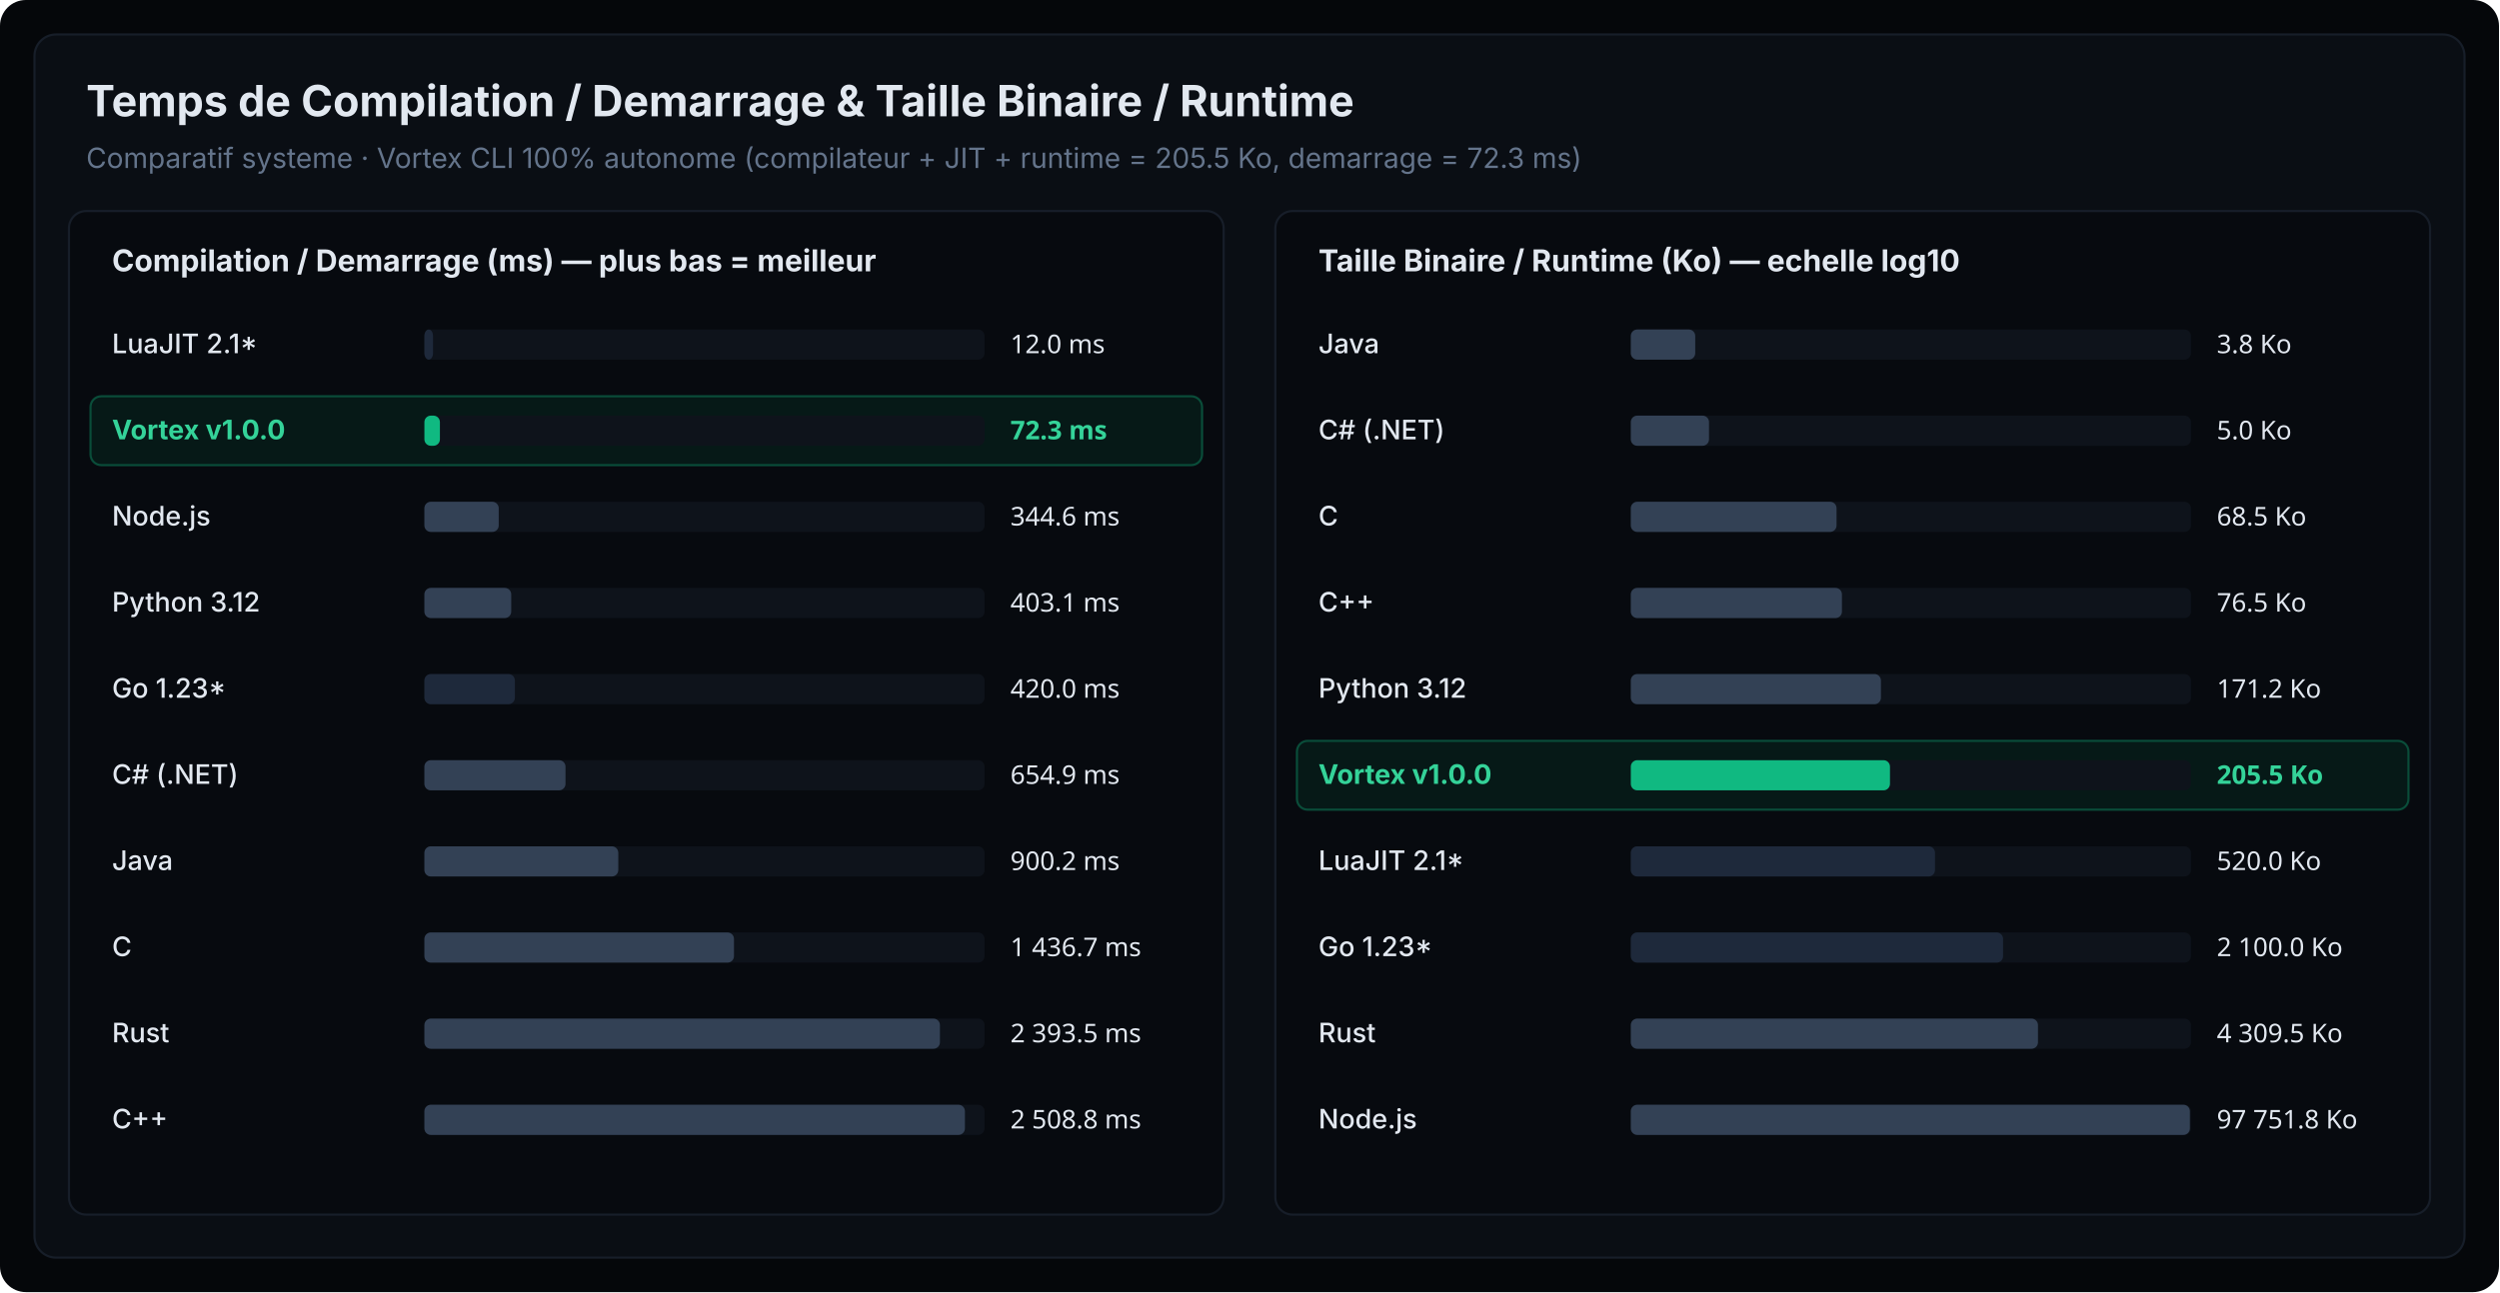
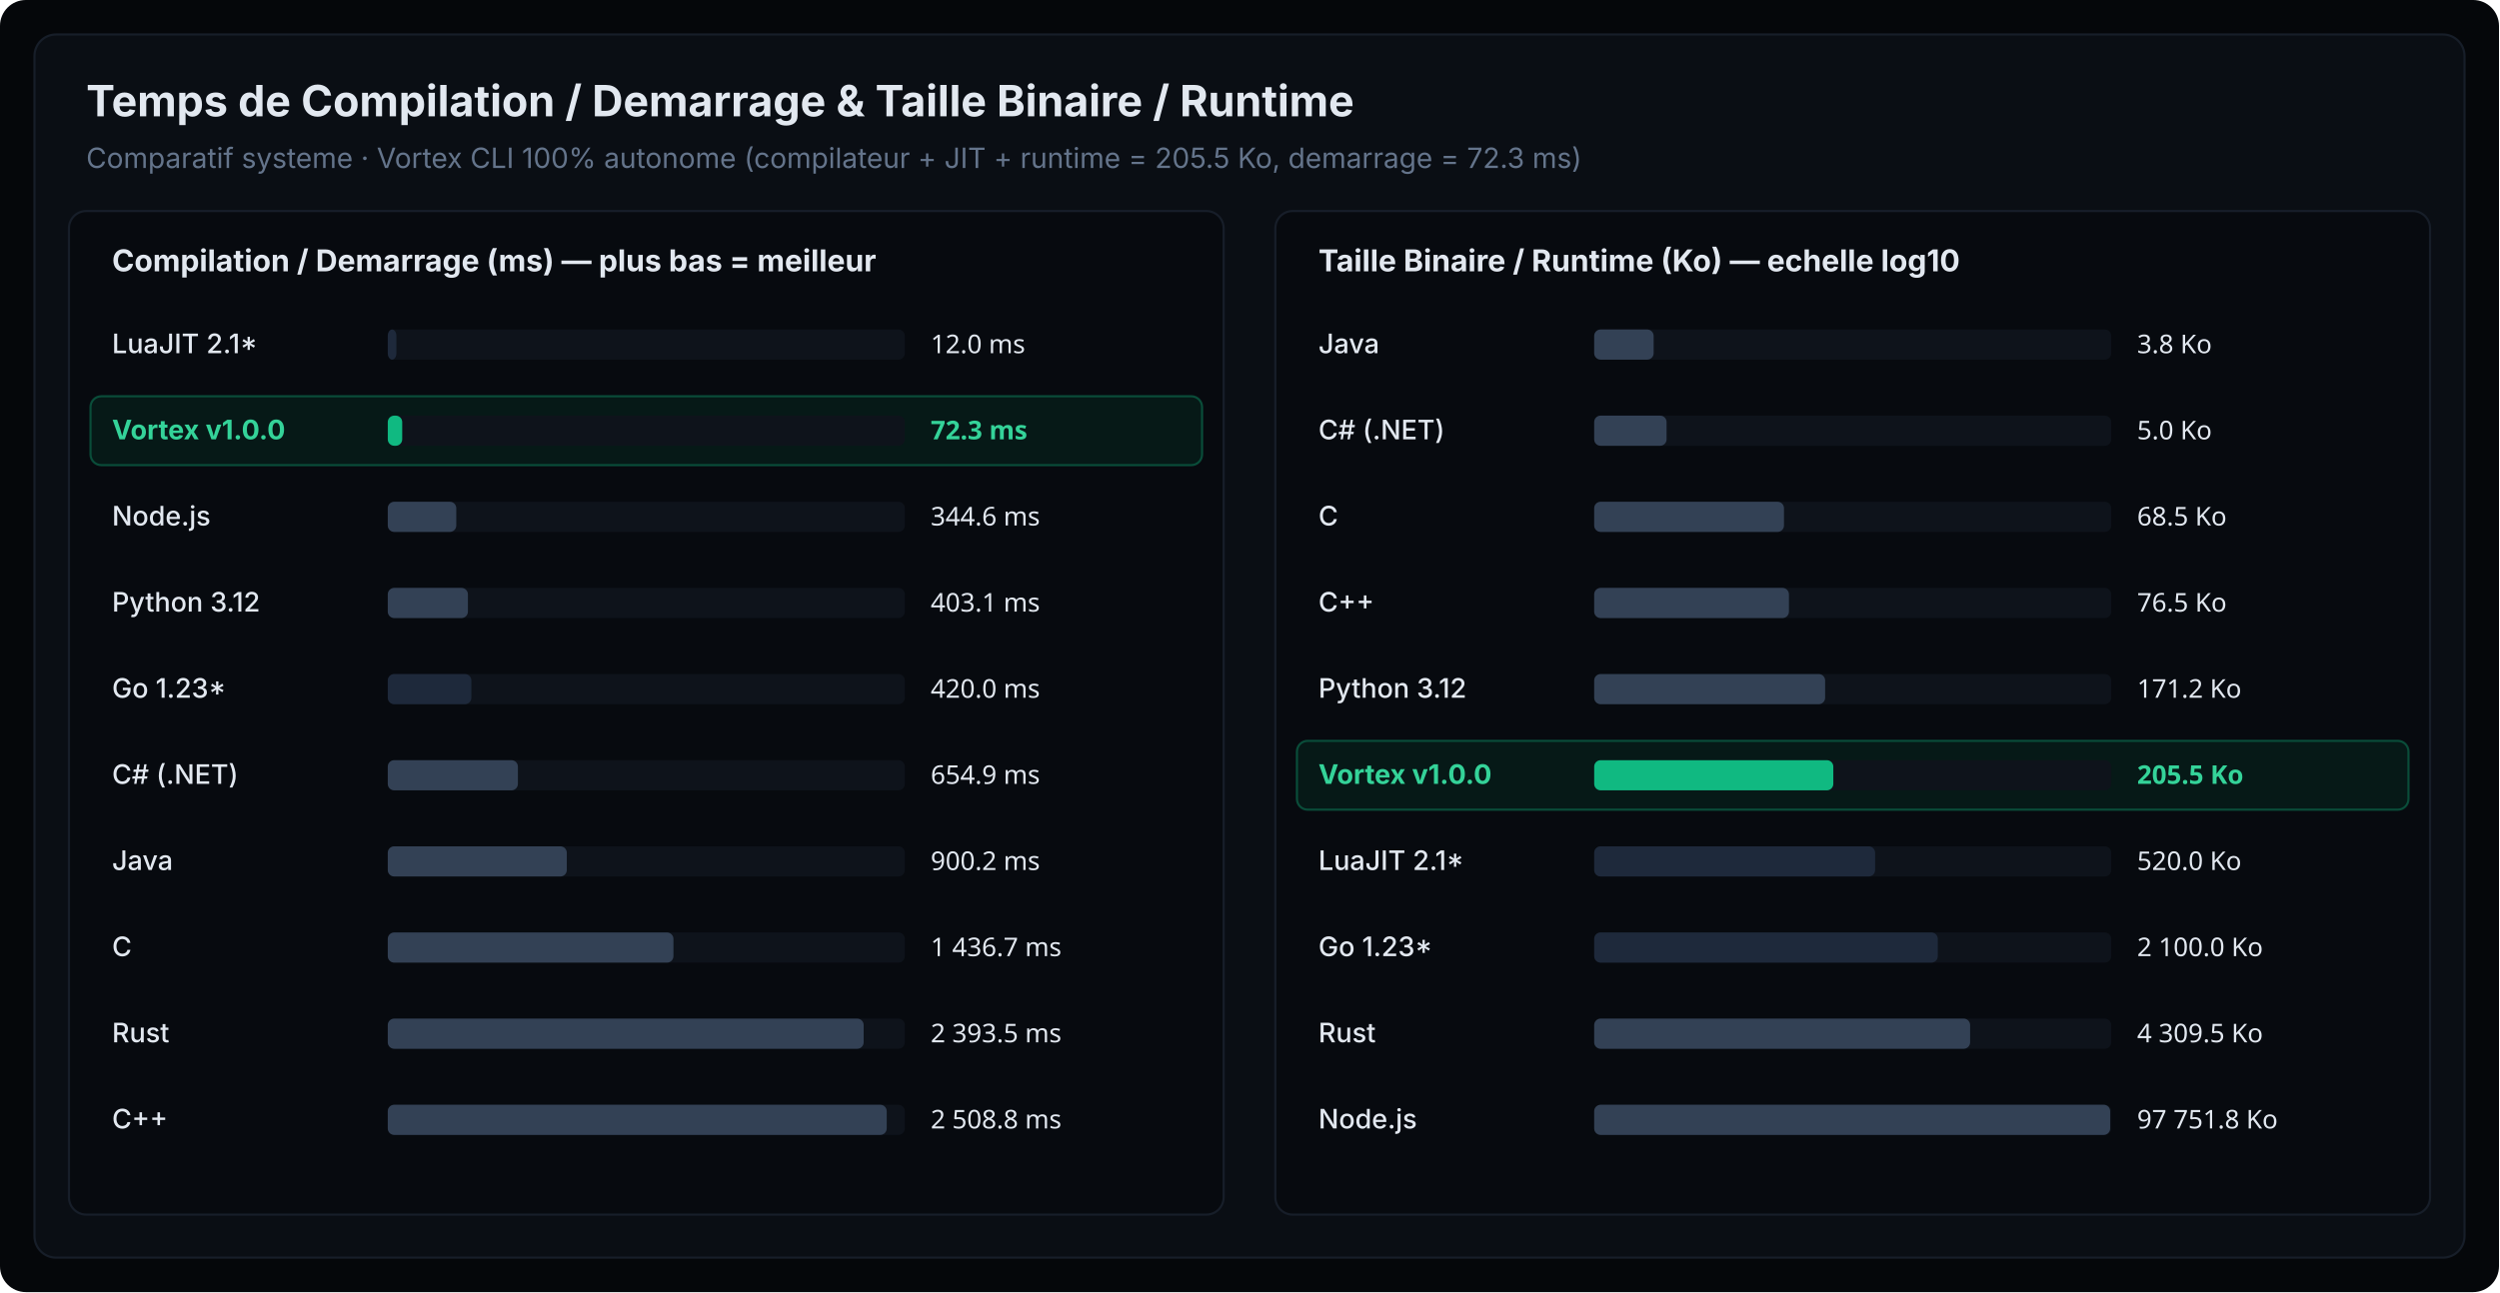
<svg xmlns="http://www.w3.org/2000/svg" width="1160" height="600" viewBox="0 0 1160 600">
  <rect width="100%" height="100%" rx="12" fill="#05070A" />
  <rect x="16" y="16" width="1128" height="568" rx="10" fill="#0A0E14" stroke="#171E29" stroke-width="1" />
  <text x="40" y="54" fill="#E2E8F0" font-family="Segoe UI, Inter, system-ui, sans-serif" font-size="20" font-weight="700">Temps de Compilation / Demarrage &amp; Taille Binaire / Runtime</text>
  <text x="40" y="78" fill="#64748B" font-family="Segoe UI, Inter, system-ui, sans-serif" font-size="13">Comparatif systeme · Vortex CLI 100% autonome (compilateur + JIT + runtime = 205.5 Ko, demarrage = 72.3 ms)</text>
  <rect x="32" y="98" width="536" height="466" rx="8" fill="#070A0F" stroke="#171E29" />
  <rect x="592" y="98" width="536" height="466" rx="8" fill="#070A0F" stroke="#171E29" />
  <text x="52" y="126" fill="#E2E8F0" font-family="Segoe UI, Inter, sans-serif" font-size="14" font-weight="700">Compilation / Demarrage (ms) — plus bas = meilleur</text>
  <text x="612" y="126" fill="#E2E8F0" font-family="Segoe UI, Inter, sans-serif" font-size="14" font-weight="700">Taille Binaire / Runtime (Ko) — echelle log10</text>
  <text x="52" y="164" fill="#E2E8F0" font-family="Segoe UI, Inter, sans-serif" font-size="12.5" font-weight="500">LuaJIT 2.1*</text>
-   <rect x="197" y="153" width="260" height="14" rx="3" fill="#0E131B" />
-   <rect x="197" y="153" width="4.0" height="14" rx="3" fill="#1E293B" />
-   <text x="469" y="164" fill="#E2E8F0" font-family="Consolas  monospace" font-size="12" font-weight="400">12.0 ms</text>
+   <rect x="180" y="153" width="240" height="14" rx="3" fill="#0E131B" />
+   <rect x="180" y="153" width="4.0" height="14" rx="3" fill="#1E293B" />
+   <text x="432" y="164" fill="#E2E8F0" font-family="Consolas  monospace" font-size="12" font-weight="400">12.0 ms</text>
  <rect x="42" y="184" width="516" height="32" rx="5" fill="#052E22" fill-opacity="0.45" stroke="#10B981" stroke-opacity="0.35" />
  <text x="52" y="204" fill="#34D399" font-family="Segoe UI, Inter, sans-serif" font-size="12.5" font-weight="700">Vortex v1.0.0</text>
-   <rect x="197" y="193" width="260" height="14" rx="3" fill="#0E131B" />
-   <rect x="197" y="193" width="7.2" height="14" rx="3" fill="#10B981" />
-   <text x="469" y="204" fill="#34D399" font-family="Consolas  monospace" font-size="12" font-weight="700">72.3 ms</text>
+   <rect x="180" y="193" width="240" height="14" rx="3" fill="#0E131B" />
+   <rect x="180" y="193" width="6.7" height="14" rx="3" fill="#10B981" />
+   <text x="432" y="204" fill="#34D399" font-family="Consolas  monospace" font-size="12" font-weight="700">72.3 ms</text>
  <text x="52" y="244" fill="#E2E8F0" font-family="Segoe UI, Inter, sans-serif" font-size="12.5" font-weight="500">Node.js</text>
-   <rect x="197" y="233" width="260" height="14" rx="3" fill="#0E131B" />
-   <rect x="197" y="233" width="34.5" height="14" rx="3" fill="#334155" />
-   <text x="469" y="244" fill="#E2E8F0" font-family="Consolas  monospace" font-size="12" font-weight="400">344.6 ms</text>
+   <rect x="180" y="233" width="240" height="14" rx="3" fill="#0E131B" />
+   <rect x="180" y="233" width="31.8" height="14" rx="3" fill="#334155" />
+   <text x="432" y="244" fill="#E2E8F0" font-family="Consolas  monospace" font-size="12" font-weight="400">344.6 ms</text>
  <text x="52" y="284" fill="#E2E8F0" font-family="Segoe UI, Inter, sans-serif" font-size="12.5" font-weight="500">Python 3.12</text>
-   <rect x="197" y="273" width="260" height="14" rx="3" fill="#0E131B" />
-   <rect x="197" y="273" width="40.3" height="14" rx="3" fill="#334155" />
-   <text x="469" y="284" fill="#E2E8F0" font-family="Consolas  monospace" font-size="12" font-weight="400">403.1 ms</text>
+   <rect x="180" y="273" width="240" height="14" rx="3" fill="#0E131B" />
+   <rect x="180" y="273" width="37.2" height="14" rx="3" fill="#334155" />
+   <text x="432" y="284" fill="#E2E8F0" font-family="Consolas  monospace" font-size="12" font-weight="400">403.1 ms</text>
  <text x="52" y="324" fill="#E2E8F0" font-family="Segoe UI, Inter, sans-serif" font-size="12.5" font-weight="500">Go 1.23*</text>
-   <rect x="197" y="313" width="260" height="14" rx="3" fill="#0E131B" />
-   <rect x="197" y="313" width="42.0" height="14" rx="3" fill="#1E293B" />
-   <text x="469" y="324" fill="#E2E8F0" font-family="Consolas  monospace" font-size="12" font-weight="400">420.0 ms</text>
+   <rect x="180" y="313" width="240" height="14" rx="3" fill="#0E131B" />
+   <rect x="180" y="313" width="38.8" height="14" rx="3" fill="#1E293B" />
+   <text x="432" y="324" fill="#E2E8F0" font-family="Consolas  monospace" font-size="12" font-weight="400">420.0 ms</text>
  <text x="52" y="364" fill="#E2E8F0" font-family="Segoe UI, Inter, sans-serif" font-size="12.5" font-weight="500">C# (.NET)</text>
-   <rect x="197" y="353" width="260" height="14" rx="3" fill="#0E131B" />
-   <rect x="197" y="353" width="65.5" height="14" rx="3" fill="#334155" />
-   <text x="469" y="364" fill="#E2E8F0" font-family="Consolas  monospace" font-size="12" font-weight="400">654.9 ms</text>
+   <rect x="180" y="353" width="240" height="14" rx="3" fill="#0E131B" />
+   <rect x="180" y="353" width="60.4" height="14" rx="3" fill="#334155" />
+   <text x="432" y="364" fill="#E2E8F0" font-family="Consolas  monospace" font-size="12" font-weight="400">654.9 ms</text>
  <text x="52" y="404" fill="#E2E8F0" font-family="Segoe UI, Inter, sans-serif" font-size="12.5" font-weight="500">Java</text>
-   <rect x="197" y="393" width="260" height="14" rx="3" fill="#0E131B" />
-   <rect x="197" y="393" width="90.0" height="14" rx="3" fill="#334155" />
-   <text x="469" y="404" fill="#E2E8F0" font-family="Consolas  monospace" font-size="12" font-weight="400">900.2 ms</text>
+   <rect x="180" y="393" width="240" height="14" rx="3" fill="#0E131B" />
+   <rect x="180" y="393" width="83.1" height="14" rx="3" fill="#334155" />
+   <text x="432" y="404" fill="#E2E8F0" font-family="Consolas  monospace" font-size="12" font-weight="400">900.2 ms</text>
  <text x="52" y="444" fill="#E2E8F0" font-family="Segoe UI, Inter, sans-serif" font-size="12.5" font-weight="500">C</text>
-   <rect x="197" y="433" width="260" height="14" rx="3" fill="#0E131B" />
-   <rect x="197" y="433" width="143.7" height="14" rx="3" fill="#334155" />
-   <text x="469" y="444" fill="#E2E8F0" font-family="Consolas  monospace" font-size="12" font-weight="400">1 436.7 ms</text>
+   <rect x="180" y="433" width="240" height="14" rx="3" fill="#0E131B" />
+   <rect x="180" y="433" width="132.6" height="14" rx="3" fill="#334155" />
+   <text x="432" y="444" fill="#E2E8F0" font-family="Consolas  monospace" font-size="12" font-weight="400">1 436.7 ms</text>
  <text x="52" y="484" fill="#E2E8F0" font-family="Segoe UI, Inter, sans-serif" font-size="12.5" font-weight="500">Rust</text>
-   <rect x="197" y="473" width="260" height="14" rx="3" fill="#0E131B" />
-   <rect x="197" y="473" width="239.3" height="14" rx="3" fill="#334155" />
-   <text x="469" y="484" fill="#E2E8F0" font-family="Consolas  monospace" font-size="12" font-weight="400">2 393.5 ms</text>
+   <rect x="180" y="473" width="240" height="14" rx="3" fill="#0E131B" />
+   <rect x="180" y="473" width="220.9" height="14" rx="3" fill="#334155" />
+   <text x="432" y="484" fill="#E2E8F0" font-family="Consolas  monospace" font-size="12" font-weight="400">2 393.5 ms</text>
  <text x="52" y="524" fill="#E2E8F0" font-family="Segoe UI, Inter, sans-serif" font-size="12.5" font-weight="500">C++</text>
-   <rect x="197" y="513" width="260" height="14" rx="3" fill="#0E131B" />
-   <rect x="197" y="513" width="250.9" height="14" rx="3" fill="#334155" />
-   <text x="469" y="524" fill="#E2E8F0" font-family="Consolas  monospace" font-size="12" font-weight="400">2 508.8 ms</text>
+   <rect x="180" y="513" width="240" height="14" rx="3" fill="#0E131B" />
+   <rect x="180" y="513" width="231.6" height="14" rx="3" fill="#334155" />
+   <text x="432" y="524" fill="#E2E8F0" font-family="Consolas  monospace" font-size="12" font-weight="400">2 508.8 ms</text>
  <text x="612" y="164" fill="#E2E8F0" font-family="Segoe UI, Inter, sans-serif" font-size="12.5" font-weight="500">Java</text>
-   <rect x="757" y="153" width="260" height="14" rx="3" fill="#0E131B" />
-   <rect x="757" y="153" width="29.9" height="14" rx="3" fill="#334155" />
-   <text x="1029" y="164" fill="#E2E8F0" font-family="Consolas  monospace" font-size="12" font-weight="400">3.8 Ko</text>
+   <rect x="740" y="153" width="240" height="14" rx="3" fill="#0E131B" />
+   <rect x="740" y="153" width="27.6" height="14" rx="3" fill="#334155" />
+   <text x="992" y="164" fill="#E2E8F0" font-family="Consolas  monospace" font-size="12" font-weight="400">3.8 Ko</text>
  <text x="612" y="204" fill="#E2E8F0" font-family="Segoe UI, Inter, sans-serif" font-size="12.5" font-weight="500">C# (.NET)</text>
-   <rect x="757" y="193" width="260" height="14" rx="3" fill="#0E131B" />
-   <rect x="757" y="193" width="36.3" height="14" rx="3" fill="#334155" />
-   <text x="1029" y="204" fill="#E2E8F0" font-family="Consolas  monospace" font-size="12" font-weight="400">5.0 Ko</text>
+   <rect x="740" y="193" width="240" height="14" rx="3" fill="#0E131B" />
+   <rect x="740" y="193" width="33.6" height="14" rx="3" fill="#334155" />
+   <text x="992" y="204" fill="#E2E8F0" font-family="Consolas  monospace" font-size="12" font-weight="400">5.0 Ko</text>
  <text x="612" y="244" fill="#E2E8F0" font-family="Segoe UI, Inter, sans-serif" font-size="12.5" font-weight="500">C</text>
-   <rect x="757" y="233" width="260" height="14" rx="3" fill="#0E131B" />
-   <rect x="757" y="233" width="95.5" height="14" rx="3" fill="#334155" />
-   <text x="1029" y="244" fill="#E2E8F0" font-family="Consolas  monospace" font-size="12" font-weight="400">68.5 Ko</text>
+   <rect x="740" y="233" width="240" height="14" rx="3" fill="#0E131B" />
+   <rect x="740" y="233" width="88.1" height="14" rx="3" fill="#334155" />
+   <text x="992" y="244" fill="#E2E8F0" font-family="Consolas  monospace" font-size="12" font-weight="400">68.5 Ko</text>
  <text x="612" y="284" fill="#E2E8F0" font-family="Segoe UI, Inter, sans-serif" font-size="12.5" font-weight="500">C++</text>
-   <rect x="757" y="273" width="260" height="14" rx="3" fill="#0E131B" />
-   <rect x="757" y="273" width="98.0" height="14" rx="3" fill="#334155" />
-   <text x="1029" y="284" fill="#E2E8F0" font-family="Consolas  monospace" font-size="12" font-weight="400">76.5 Ko</text>
+   <rect x="740" y="273" width="240" height="14" rx="3" fill="#0E131B" />
+   <rect x="740" y="273" width="90.4" height="14" rx="3" fill="#334155" />
+   <text x="992" y="284" fill="#E2E8F0" font-family="Consolas  monospace" font-size="12" font-weight="400">76.5 Ko</text>
  <text x="612" y="324" fill="#E2E8F0" font-family="Segoe UI, Inter, sans-serif" font-size="12.5" font-weight="500">Python 3.12</text>
-   <rect x="757" y="313" width="260" height="14" rx="3" fill="#0E131B" />
-   <rect x="757" y="313" width="116.1" height="14" rx="3" fill="#334155" />
-   <text x="1029" y="324" fill="#E2E8F0" font-family="Consolas  monospace" font-size="12" font-weight="400">171.2 Ko</text>
+   <rect x="740" y="313" width="240" height="14" rx="3" fill="#0E131B" />
+   <rect x="740" y="313" width="107.2" height="14" rx="3" fill="#334155" />
+   <text x="992" y="324" fill="#E2E8F0" font-family="Consolas  monospace" font-size="12" font-weight="400">171.2 Ko</text>
  <rect x="602" y="344" width="516" height="32" rx="5" fill="#052E22" fill-opacity="0.45" stroke="#10B981" stroke-opacity="0.35" />
  <text x="612" y="364" fill="#34D399" font-family="Segoe UI, Inter, sans-serif" font-size="12.5" font-weight="700">Vortex v1.0.0</text>
-   <rect x="757" y="353" width="260" height="14" rx="3" fill="#0E131B" />
-   <rect x="757" y="353" width="120.3" height="14" rx="3" fill="#10B981" />
-   <text x="1029" y="364" fill="#34D399" font-family="Consolas  monospace" font-size="12" font-weight="700">205.5 Ko</text>
+   <rect x="740" y="353" width="240" height="14" rx="3" fill="#0E131B" />
+   <rect x="740" y="353" width="111.0" height="14" rx="3" fill="#10B981" />
+   <text x="992" y="364" fill="#34D399" font-family="Consolas  monospace" font-size="12" font-weight="700">205.5 Ko</text>
  <text x="612" y="404" fill="#E2E8F0" font-family="Segoe UI, Inter, sans-serif" font-size="12.5" font-weight="500">LuaJIT 2.1*</text>
-   <rect x="757" y="393" width="260" height="14" rx="3" fill="#0E131B" />
-   <rect x="757" y="393" width="141.2" height="14" rx="3" fill="#1E293B" />
-   <text x="1029" y="404" fill="#E2E8F0" font-family="Consolas  monospace" font-size="12" font-weight="400">520.0 Ko</text>
+   <rect x="740" y="393" width="240" height="14" rx="3" fill="#0E131B" />
+   <rect x="740" y="393" width="130.4" height="14" rx="3" fill="#1E293B" />
+   <text x="992" y="404" fill="#E2E8F0" font-family="Consolas  monospace" font-size="12" font-weight="400">520.0 Ko</text>
  <text x="612" y="444" fill="#E2E8F0" font-family="Segoe UI, Inter, sans-serif" font-size="12.5" font-weight="500">Go 1.23*</text>
-   <rect x="757" y="433" width="260" height="14" rx="3" fill="#0E131B" />
-   <rect x="757" y="433" width="172.8" height="14" rx="3" fill="#1E293B" />
-   <text x="1029" y="444" fill="#E2E8F0" font-family="Consolas  monospace" font-size="12" font-weight="400">2 100.0 Ko</text>
+   <rect x="740" y="433" width="240" height="14" rx="3" fill="#0E131B" />
+   <rect x="740" y="433" width="159.5" height="14" rx="3" fill="#1E293B" />
+   <text x="992" y="444" fill="#E2E8F0" font-family="Consolas  monospace" font-size="12" font-weight="400">2 100.0 Ko</text>
  <text x="612" y="484" fill="#E2E8F0" font-family="Segoe UI, Inter, sans-serif" font-size="12.5" font-weight="500">Rust</text>
-   <rect x="757" y="473" width="260" height="14" rx="3" fill="#0E131B" />
-   <rect x="757" y="473" width="189.0" height="14" rx="3" fill="#334155" />
-   <text x="1029" y="484" fill="#E2E8F0" font-family="Consolas  monospace" font-size="12" font-weight="400">4 309.5 Ko</text>
+   <rect x="740" y="473" width="240" height="14" rx="3" fill="#0E131B" />
+   <rect x="740" y="473" width="174.5" height="14" rx="3" fill="#334155" />
+   <text x="992" y="484" fill="#E2E8F0" font-family="Consolas  monospace" font-size="12" font-weight="400">4 309.5 Ko</text>
  <text x="612" y="524" fill="#E2E8F0" font-family="Segoe UI, Inter, sans-serif" font-size="12.5" font-weight="500">Node.js</text>
-   <rect x="757" y="513" width="260" height="14" rx="3" fill="#0E131B" />
-   <rect x="757" y="513" width="259.5" height="14" rx="3" fill="#334155" />
-   <text x="1029" y="524" fill="#E2E8F0" font-family="Consolas  monospace" font-size="12" font-weight="400">97 751.8 Ko</text>
+   <rect x="740" y="513" width="240" height="14" rx="3" fill="#0E131B" />
+   <rect x="740" y="513" width="239.5" height="14" rx="3" fill="#334155" />
+   <text x="992" y="524" fill="#E2E8F0" font-family="Consolas  monospace" font-size="12" font-weight="400">97 751.8 Ko</text>
</svg>
